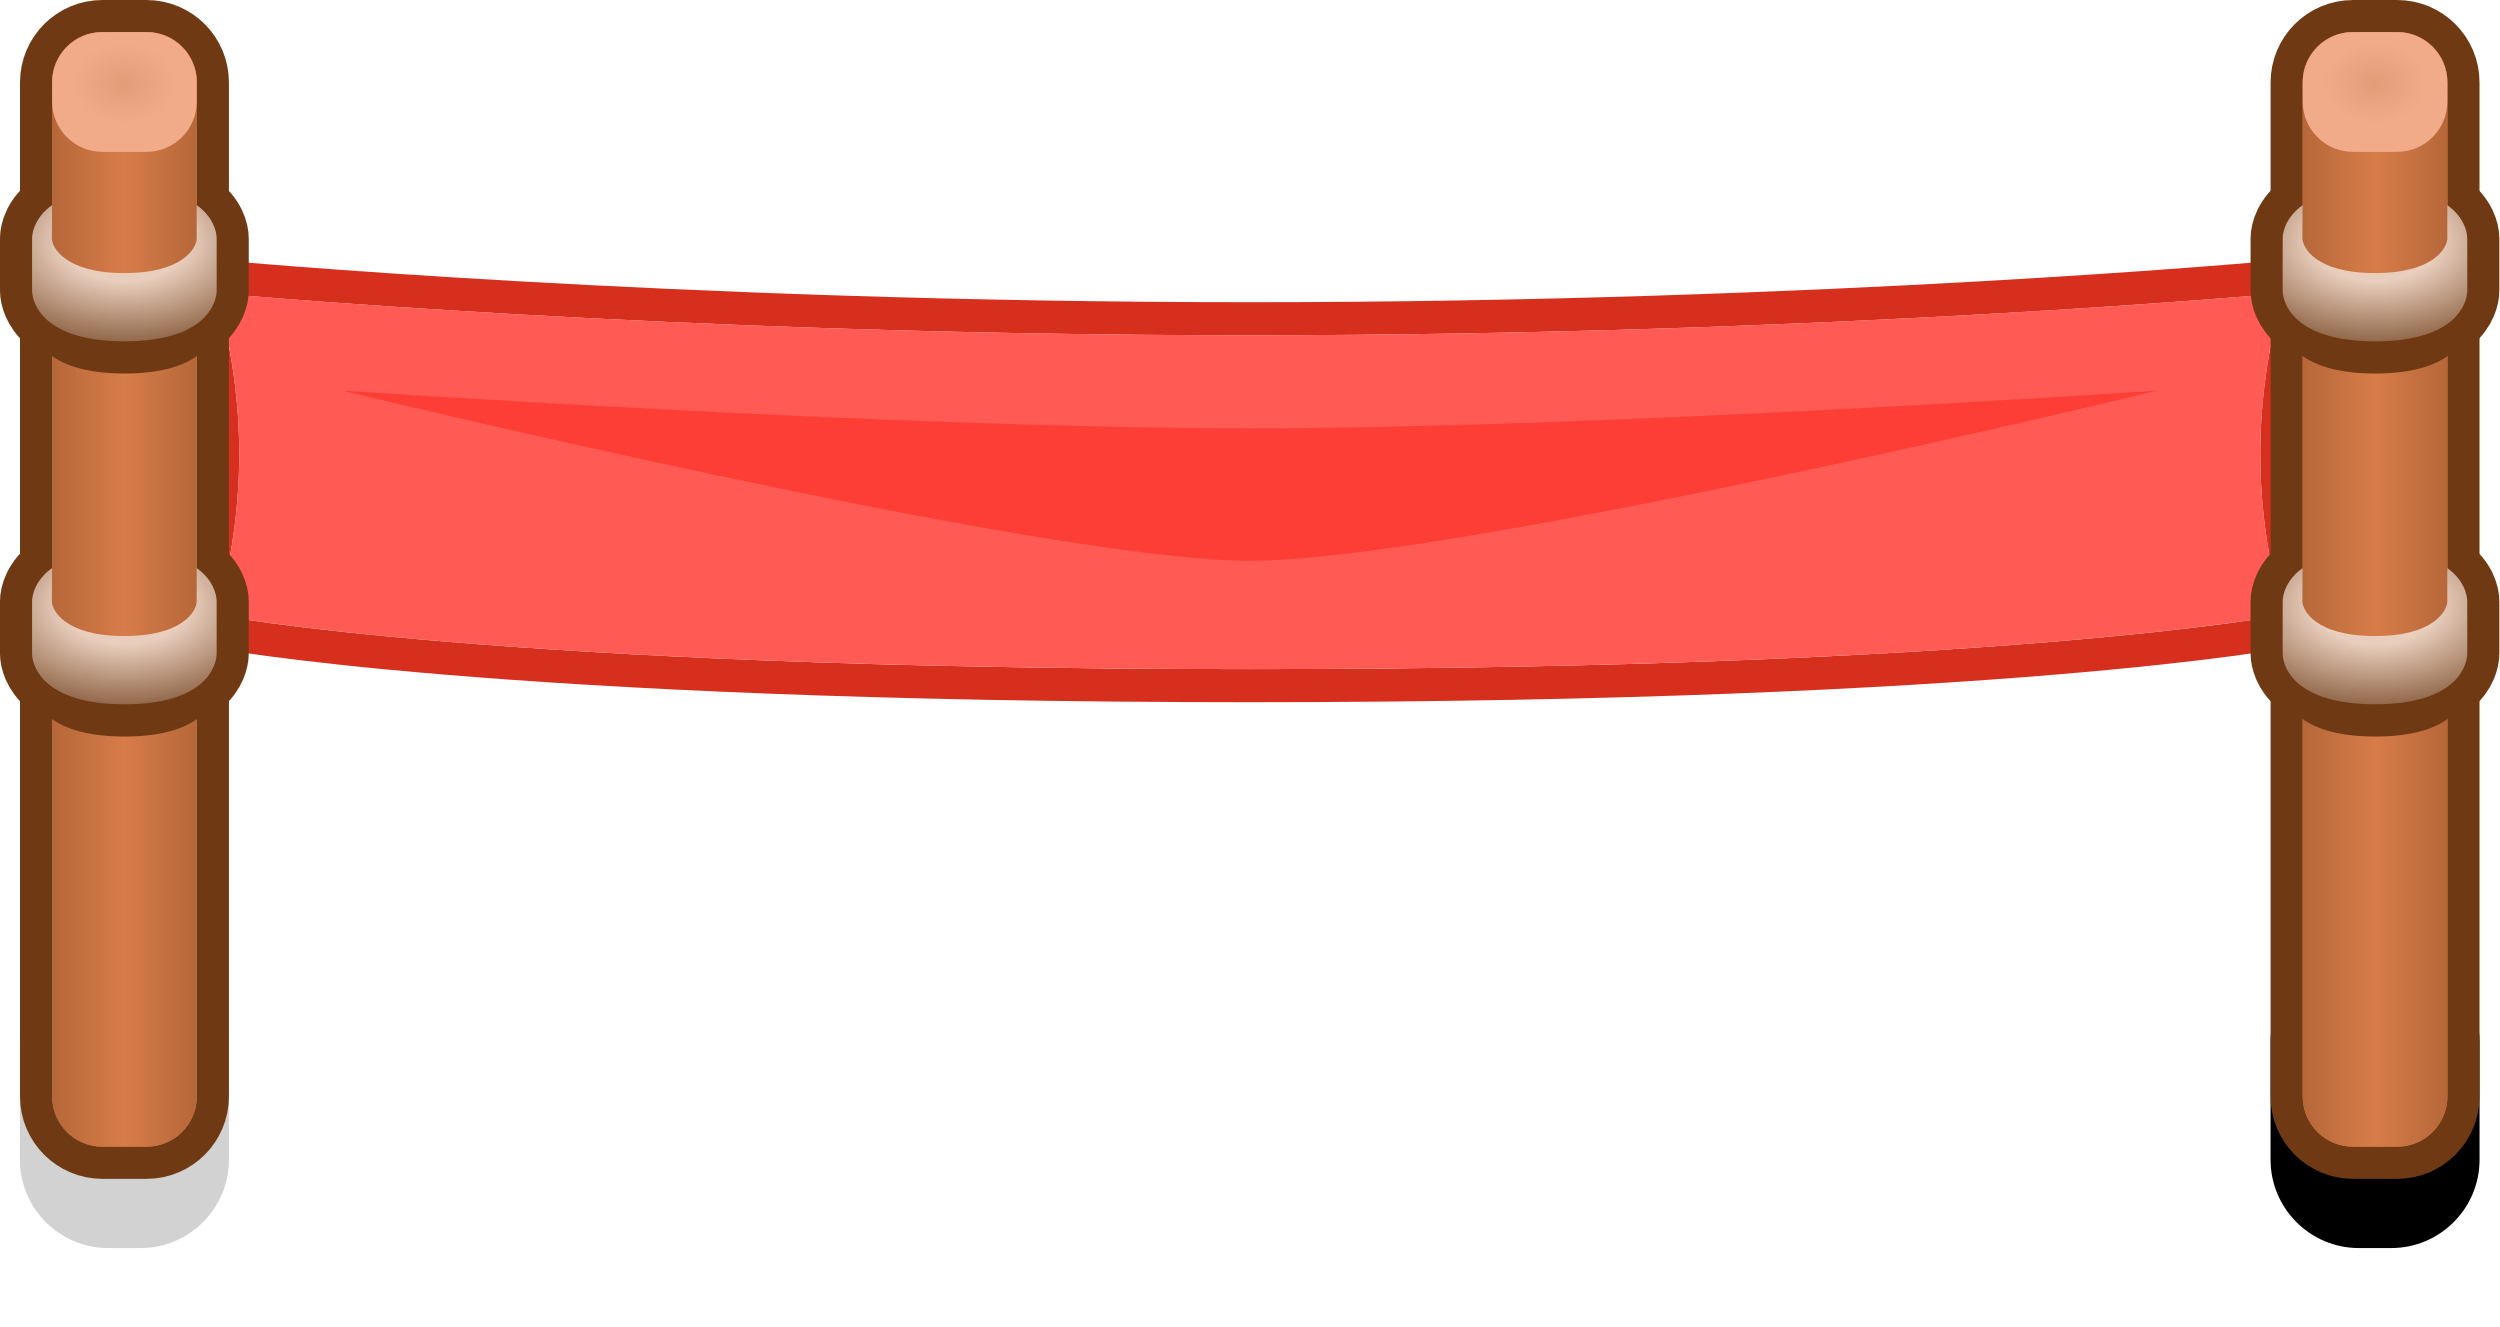
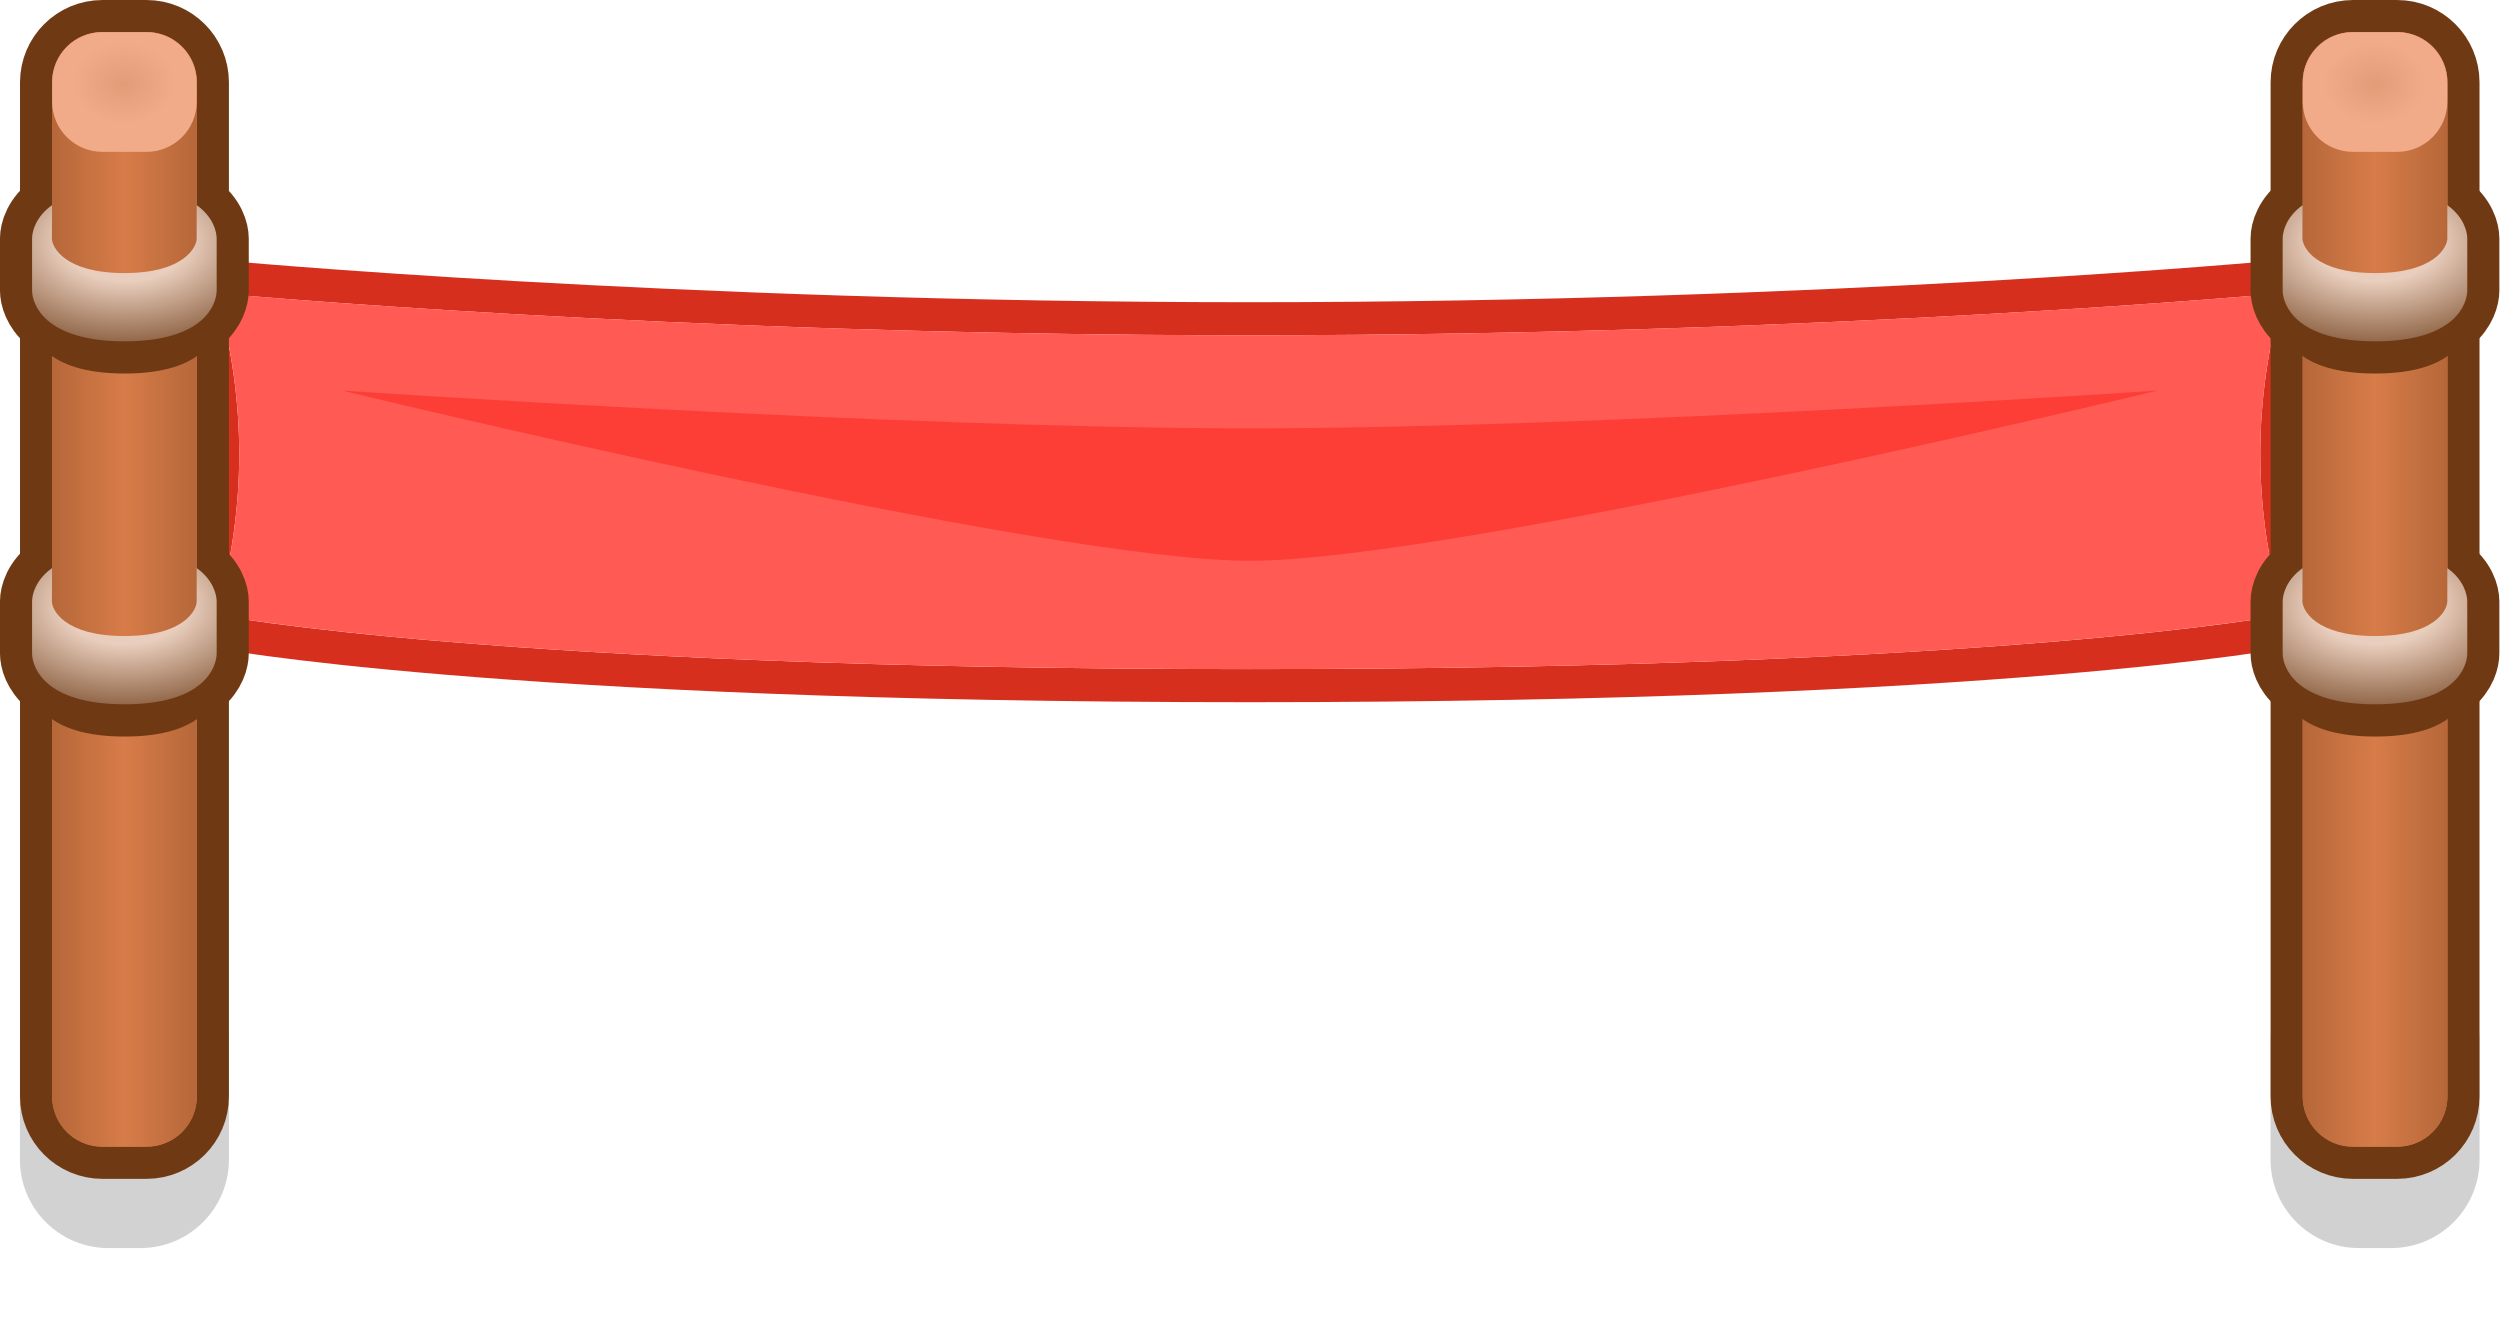
- <svg xmlns="http://www.w3.org/2000/svg" xmlns:xlink="http://www.w3.org/1999/xlink" id="svg25612" version="1.1" viewBox="0 0 1.762 0.935" height="0.935mm" width="1.762mm">
+ <svg xmlns="http://www.w3.org/2000/svg" xmlns:xlink="http://www.w3.org/1999/xlink" width="1.762mm" height="0.935mm" viewBox="0 0 1.762 0.935" version="1.1" id="svg25612">
  <defs id="defs25606">
-     <linearGradient y2="-4222.256" x2="-6401.54" y1="-4222.256" x1="-6405.756" gradientTransform="matrix(0.2645833,0,0,0.2645833,1205.229,-886.2087)" gradientUnits="userSpaceOnUse" id="linearGradient24520" xlink:href="#linearGradient18023" />
+     <linearGradient xlink:href="#linearGradient18023" id="linearGradient24520" gradientUnits="userSpaceOnUse" gradientTransform="matrix(0.2645833,0,0,0.2645833,1205.229,-886.2087)" x1="-6405.756" y1="-4222.256" x2="-6401.54" y2="-4222.256" />
    <linearGradient id="linearGradient18023">
-       <stop style="stop-color:#b66739;stop-opacity:1" offset="0" id="stop18019" />
-       <stop style="stop-color:#d77c49;stop-opacity:1" offset="1" id="stop18021" />
+       <stop id="stop18019" offset="0" style="stop-color:#b66739;stop-opacity:1" />
+       <stop id="stop18021" offset="1" style="stop-color:#d77c49;stop-opacity:1" />
    </linearGradient>
-     <linearGradient y2="-4222.256" x2="-6401.54" y1="-4222.256" x1="-6405.756" gradientTransform="matrix(-0.2645833,0,0,0.2645833,-2182.252,-886.2087)" gradientUnits="userSpaceOnUse" id="linearGradient24522" xlink:href="#linearGradient18023" />
-     <radialGradient r="1.115" fy="-1118.726" fx="-1693.741" cy="-1118.726" cx="-1693.741" gradientTransform="matrix(0.7109041,-5.1471668e-7,4.104043e-7,0.5668324,715.5756,-1383.04)" gradientUnits="userSpaceOnUse" id="radialGradient18460-5-4" xlink:href="#linearGradient8648" />
+     <linearGradient xlink:href="#linearGradient18023" id="linearGradient24522" gradientUnits="userSpaceOnUse" gradientTransform="matrix(-0.2645833,0,0,0.2645833,-2182.252,-886.2087)" x1="-6405.756" y1="-4222.256" x2="-6401.54" y2="-4222.256" />
+     <radialGradient xlink:href="#linearGradient8648" id="radialGradient18460-5-4" gradientUnits="userSpaceOnUse" gradientTransform="matrix(0.7109041,-5.1471668e-7,4.104043e-7,0.5668324,715.5756,-1383.04)" cx="-1693.741" cy="-1118.726" fx="-1693.741" fy="-1118.726" r="1.115" />
    <linearGradient id="linearGradient8648">
-       <stop id="stop8644" offset="0" style="stop-color:#e39c78;stop-opacity:1" />
-       <stop id="stop8646" offset="1" style="stop-color:#f1ab89;stop-opacity:1" />
+       <stop style="stop-color:#e39c78;stop-opacity:1" offset="0" id="stop8644" />
+       <stop style="stop-color:#f1ab89;stop-opacity:1" offset="1" id="stop8646" />
    </linearGradient>
-     <radialGradient r="5.865" fy="-7584.134" fx="-1715.205" cy="-7584.134" cx="-1715.205" gradientTransform="matrix(0.412081,-2.1428335e-6,1.3548651e-6,0.2605495,218.3138,-33.08943)" gradientUnits="userSpaceOnUse" id="radialGradient18462-0-3" xlink:href="#linearGradient17992" />
+     <radialGradient xlink:href="#linearGradient17992" id="radialGradient18462-0-3" gradientUnits="userSpaceOnUse" gradientTransform="matrix(0.412081,-2.1428335e-6,1.3548651e-6,0.2605495,218.3138,-33.08943)" cx="-1715.205" cy="-7584.134" fx="-1715.205" fy="-7584.134" r="5.865" />
    <linearGradient id="linearGradient17992">
-       <stop style="stop-color:#e9cebd;stop-opacity:1" offset="0" id="stop17986" />
-       <stop id="stop17988" offset="0.396" style="stop-color:#e9cebd;stop-opacity:1" />
-       <stop style="stop-color:#93694b;stop-opacity:1" offset="1" id="stop17990" />
+       <stop id="stop17986" offset="0" style="stop-color:#e9cebd;stop-opacity:1" />
+       <stop style="stop-color:#e9cebd;stop-opacity:1" offset="0.396" id="stop17988" />
+       <stop id="stop17990" offset="1" style="stop-color:#93694b;stop-opacity:1" />
    </linearGradient>
-     <radialGradient r="5.865" fy="-7584.134" fx="-1715.205" cy="-7584.134" cx="-1715.205" gradientTransform="matrix(0.412081,-2.1428335e-6,1.3548651e-6,0.2605495,218.3138,-38.6858)" gradientUnits="userSpaceOnUse" id="radialGradient18464-7-7" xlink:href="#linearGradient17992" />
-     <radialGradient r="1.115" fy="-1118.726" fx="-1693.741" cy="-1118.726" cx="-1693.741" gradientTransform="matrix(0.7109041,-5.1471668e-7,4.104043e-7,0.5668324,715.5756,-1383.04)" gradientUnits="userSpaceOnUse" id="radialGradient18470-3-2" xlink:href="#linearGradient8648" />
-     <radialGradient r="5.865" fy="-7584.134" fx="-1715.205" cy="-7584.134" cx="-1715.205" gradientTransform="matrix(0.412081,-2.1428335e-6,1.3548651e-6,0.2605495,218.3138,-33.08943)" gradientUnits="userSpaceOnUse" id="radialGradient18472-0-9" xlink:href="#linearGradient17992" />
-     <radialGradient r="5.865" fy="-7584.134" fx="-1715.205" cy="-7584.134" cx="-1715.205" gradientTransform="matrix(0.412081,-2.1428335e-6,1.3548651e-6,0.2605495,218.3138,-38.6858)" gradientUnits="userSpaceOnUse" id="radialGradient18474-7-0" xlink:href="#linearGradient17992" />
-     <linearGradient y2="-4222.256" x2="-6401.54" y1="-4222.256" x1="-6405.756" gradientTransform="matrix(0.2645833,0,0,0.2645833,1205.229,-886.2087)" gradientUnits="userSpaceOnUse" id="linearGradient26287" xlink:href="#linearGradient18023" />
-     <linearGradient y2="-4222.256" x2="-6401.54" y1="-4222.256" x1="-6405.756" gradientTransform="matrix(-0.2645833,0,0,0.2645833,-2182.252,-886.2087)" gradientUnits="userSpaceOnUse" id="linearGradient26289" xlink:href="#linearGradient18023" />
+     <radialGradient xlink:href="#linearGradient17992" id="radialGradient18464-7-7" gradientUnits="userSpaceOnUse" gradientTransform="matrix(0.412081,-2.1428335e-6,1.3548651e-6,0.2605495,218.3138,-38.6858)" cx="-1715.205" cy="-7584.134" fx="-1715.205" fy="-7584.134" r="5.865" />
+     <radialGradient xlink:href="#linearGradient8648" id="radialGradient18470-3-2" gradientUnits="userSpaceOnUse" gradientTransform="matrix(0.7109041,-5.1471668e-7,4.104043e-7,0.5668324,715.5756,-1383.04)" cx="-1693.741" cy="-1118.726" fx="-1693.741" fy="-1118.726" r="1.115" />
+     <radialGradient xlink:href="#linearGradient17992" id="radialGradient18472-0-9" gradientUnits="userSpaceOnUse" gradientTransform="matrix(0.412081,-2.1428335e-6,1.3548651e-6,0.2605495,218.3138,-33.08943)" cx="-1715.205" cy="-7584.134" fx="-1715.205" fy="-7584.134" r="5.865" />
+     <radialGradient xlink:href="#linearGradient17992" id="radialGradient18474-7-0" gradientUnits="userSpaceOnUse" gradientTransform="matrix(0.412081,-2.1428335e-6,1.3548651e-6,0.2605495,218.3138,-38.6858)" cx="-1715.205" cy="-7584.134" fx="-1715.205" fy="-7584.134" r="5.865" />
+     <linearGradient xlink:href="#linearGradient18023" id="linearGradient26287" gradientUnits="userSpaceOnUse" gradientTransform="matrix(0.2645833,0,0,0.2645833,1205.229,-886.2087)" x1="-6405.756" y1="-4222.256" x2="-6401.54" y2="-4222.256" />
+     <linearGradient xlink:href="#linearGradient18023" id="linearGradient26289" gradientUnits="userSpaceOnUse" gradientTransform="matrix(-0.2645833,0,0,0.2645833,-2182.252,-886.2087)" x1="-6405.756" y1="-4222.256" x2="-6401.54" y2="-4222.256" />
  </defs>
-   <g transform="translate(285.8656,-84.94785)" id="layer1">
-     <g style="opacity:1" id="g24020-8" transform="matrix(0.04858645,0,0,0.04858645,-250.2773,100.7153)">
-       <rect ry="1.283" y="-310.694" x="696.505" height="4.275" width="3.032" id="rect18615-5-2" style="opacity:1;fill:#000000;fill-opacity:1.0;fill-rule:nonzero;stroke:none;stroke-width:3.815;stroke-linecap:round;stroke-linejoin:round;stroke-miterlimit:4;stroke-dasharray:none;stroke-dashoffset:0;stroke-opacity:1;paint-order:markers stroke fill;filter:url(#filter1957)" transform="scale(-1,1)" />
-       <rect style="opacity:1;fill:#000000;fill-opacity:0.176;fill-rule:nonzero;stroke:none;stroke-width:3.815;stroke-linecap:round;stroke-linejoin:round;stroke-miterlimit:4;stroke-dasharray:none;stroke-dashoffset:0;stroke-opacity:1;paint-order:markers stroke fill;filter:url(#filter1957)" id="rect21554-1-9-5" width="3.032" height="4.275" x="-732.185" y="-310.694" ry="1.283" />
-       <g transform="matrix(0.9598125,0,0,0.9598125,-262.5915,1644.994)" id="g18454-9-4">
-         <path id="path18448-0-7" transform="matrix(0.259361,0,0,0.259361,-8.805995,-32.12069)" d="m -1843.551,-7772.928 0.723,2.682 c 1.676,6.203 1.657,11.611 0,17.742 l -0.533,1.994 2.033,0.4 c 0,0 16.49,3.193 60.56,3.193 44.071,0 60.561,-3.193 60.561,-3.193 l 2.033,-0.4 -0.543,-1.994 c -1.657,-6.132 -1.676,-11.539 0,-17.742 l 0.723,-2.682 -2.764,0.256 c 0,0 -26.273,2.447 -60.01,2.447 -33.737,0 -60.02,-2.447 -60.02,-2.447 z m 2.588,2.178 c 0,0 26.363,2.453 60.193,2.453 33.83,0 60.193,-2.453 60.193,-2.453 -1.753,6.488 -1.733,12.333 0,18.746 0,0 -16.215,3.158 -60.193,3.158 -43.978,0 -60.193,-3.158 -60.193,-3.158 1.733,-6.413 1.753,-12.258 0,-18.746 z" style="color:#000000;font-style:normal;font-variant:normal;font-weight:normal;font-stretch:normal;font-size:medium;line-height:normal;font-family:sans-serif;font-variant-ligatures:normal;font-variant-position:normal;font-variant-caps:normal;font-variant-numeric:normal;font-variant-alternates:normal;font-feature-settings:normal;text-indent:0;text-align:start;text-decoration:none;text-decoration-line:none;text-decoration-style:solid;text-decoration-color:#000000;letter-spacing:normal;word-spacing:normal;text-transform:none;writing-mode:lr-tb;direction:ltr;text-orientation:mixed;dominant-baseline:auto;baseline-shift:baseline;text-anchor:start;white-space:normal;shape-padding:0;clip-rule:nonzero;display:inline;overflow:visible;visibility:visible;opacity:1;isolation:auto;mix-blend-mode:normal;color-interpolation:sRGB;color-interpolation-filters:linearRGB;solid-color:#000000;solid-opacity:1;vector-effect:none;fill:#d72f1e;fill-opacity:1;fill-rule:nonzero;stroke:none;stroke-width:3.856;stroke-linecap:butt;stroke-linejoin:miter;stroke-miterlimit:4;stroke-dasharray:none;stroke-dashoffset:0;stroke-opacity:1;paint-order:markers stroke fill;color-rendering:auto;image-rendering:auto;shape-rendering:auto;text-rendering:auto;enable-background:accumulate" />
-         <path style="opacity:1;fill:#ff5a54;fill-opacity:1;stroke:none;stroke-width:1;stroke-linecap:butt;stroke-linejoin:miter;stroke-miterlimit:4;stroke-dasharray:none;stroke-opacity:1;paint-order:markers stroke fill" d="m -486.28,-2047.551 c 0.455,1.683 0.449,3.199 0,4.862 0,0 4.206,0.82 15.612,0.82 11.406,0 15.612,-0.82 15.612,-0.82 -0.449,-1.663 -0.455,-3.179 0,-4.862 0,0 -6.838,0.636 -15.612,0.636 -8.774,0 -15.612,-0.636 -15.612,-0.636 z" id="path18450-5-2" />
-         <path style="opacity:1;fill:#fd3e36;fill-opacity:1;stroke:none;stroke-width:0.265px;stroke-linecap:butt;stroke-linejoin:miter;stroke-opacity:1" d="m -484.387,-2046.079 c 0,0 10.594,2.573 13.719,2.573 3.125,0 13.72,-2.573 13.72,-2.573 0,0 -8.431,0.571 -13.72,0.571 -5.288,0 -13.719,-0.571 -13.719,-0.571 z" id="path18452-3-0" />
+   <g id="layer1" transform="translate(285.8656,-84.94785)">
+     <g transform="matrix(0.04858645,0,0,0.04858645,-250.2773,100.7153)" id="g24020-8" style="opacity:1">
+       <rect transform="scale(-1,1)" style="opacity:1;fill:#000000;fill-opacity:0.18;fill-rule:nonzero;stroke:none;stroke-width:3.815;stroke-linecap:round;stroke-linejoin:round;stroke-miterlimit:4;stroke-dasharray:none;stroke-dashoffset:0;stroke-opacity:1;paint-order:markers stroke fill;filter:url(#filter1957)" id="rect18615-5-2" width="3.032" height="4.275" x="696.505" y="-310.694" ry="1.283" />
+       <rect ry="1.283" y="-310.694" x="-732.185" height="4.275" width="3.032" id="rect21554-1-9-5" style="opacity:1;fill:#000000;fill-opacity:0.176;fill-rule:nonzero;stroke:none;stroke-width:3.815;stroke-linecap:round;stroke-linejoin:round;stroke-miterlimit:4;stroke-dasharray:none;stroke-dashoffset:0;stroke-opacity:1;paint-order:markers stroke fill;filter:url(#filter1957)" />
+       <g id="g18454-9-4" transform="matrix(0.9598125,0,0,0.9598125,-262.5915,1644.994)">
+         <path style="color:#000000;font-style:normal;font-variant:normal;font-weight:normal;font-stretch:normal;font-size:medium;line-height:normal;font-family:sans-serif;font-variant-ligatures:normal;font-variant-position:normal;font-variant-caps:normal;font-variant-numeric:normal;font-variant-alternates:normal;font-feature-settings:normal;text-indent:0;text-align:start;text-decoration:none;text-decoration-line:none;text-decoration-style:solid;text-decoration-color:#000000;letter-spacing:normal;word-spacing:normal;text-transform:none;writing-mode:lr-tb;direction:ltr;text-orientation:mixed;dominant-baseline:auto;baseline-shift:baseline;text-anchor:start;white-space:normal;shape-padding:0;clip-rule:nonzero;display:inline;overflow:visible;visibility:visible;opacity:1;isolation:auto;mix-blend-mode:normal;color-interpolation:sRGB;color-interpolation-filters:linearRGB;solid-color:#000000;solid-opacity:1;vector-effect:none;fill:#d72f1e;fill-opacity:1;fill-rule:nonzero;stroke:none;stroke-width:3.856;stroke-linecap:butt;stroke-linejoin:miter;stroke-miterlimit:4;stroke-dasharray:none;stroke-dashoffset:0;stroke-opacity:1;paint-order:markers stroke fill;color-rendering:auto;image-rendering:auto;shape-rendering:auto;text-rendering:auto;enable-background:accumulate" d="m -1843.551,-7772.928 0.723,2.682 c 1.676,6.203 1.657,11.611 0,17.742 l -0.533,1.994 2.033,0.4 c 0,0 16.49,3.193 60.56,3.193 44.071,0 60.561,-3.193 60.561,-3.193 l 2.033,-0.4 -0.543,-1.994 c -1.657,-6.132 -1.676,-11.539 0,-17.742 l 0.723,-2.682 -2.764,0.256 c 0,0 -26.273,2.447 -60.01,2.447 -33.737,0 -60.02,-2.447 -60.02,-2.447 z m 2.588,2.178 c 0,0 26.363,2.453 60.193,2.453 33.83,0 60.193,-2.453 60.193,-2.453 -1.753,6.488 -1.733,12.333 0,18.746 0,0 -16.215,3.158 -60.193,3.158 -43.978,0 -60.193,-3.158 -60.193,-3.158 1.733,-6.413 1.753,-12.258 0,-18.746 z" transform="matrix(0.259361,0,0,0.259361,-8.805995,-32.12069)" id="path18448-0-7" />
+         <path id="path18450-5-2" d="m -486.28,-2047.551 c 0.455,1.683 0.449,3.199 0,4.862 0,0 4.206,0.82 15.612,0.82 11.406,0 15.612,-0.82 15.612,-0.82 -0.449,-1.663 -0.455,-3.179 0,-4.862 0,0 -6.838,0.636 -15.612,0.636 -8.774,0 -15.612,-0.636 -15.612,-0.636 z" style="opacity:1;fill:#ff5a54;fill-opacity:1;stroke:none;stroke-width:1;stroke-linecap:butt;stroke-linejoin:miter;stroke-miterlimit:4;stroke-dasharray:none;stroke-opacity:1;paint-order:markers stroke fill" />
+         <path id="path18452-3-0" d="m -484.387,-2046.079 c 0,0 10.594,2.573 13.719,2.573 3.125,0 13.72,-2.573 13.72,-2.573 0,0 -8.431,0.571 -13.72,0.571 -5.288,0 -13.719,-0.571 -13.719,-0.571 z" style="opacity:1;fill:#fd3e36;fill-opacity:1;stroke:none;stroke-width:0.265px;stroke-linecap:butt;stroke-linejoin:miter;stroke-opacity:1" />
      </g>
-       <g id="g18422-4-9" transform="matrix(0.9408679,0,0,0.9408679,-271.0435,1574.579)">
-         <path style="fill:#e9cebd;fill-opacity:1;stroke:#6f3a13;stroke-width:0.99;stroke-linecap:butt;stroke-linejoin:round;stroke-miterlimit:4;stroke-dasharray:none;stroke-opacity:1;paint-order:markers stroke fill" d="m -489.628,-2009.7 c -0.251,0.18 -0.308,0.403 -0.308,0.516 v 0.156 0.487 5e-4 0.155 c 0,0.208 0.186,0.784 1.423,0.786 1.238,0 1.423,-0.578 1.423,-0.786 v -0.155 -5e-4 -0.487 -0.156 c 0,-0.113 -0.057,-0.336 -0.308,-0.516 v 0.516 c 0,0.131 -0.196,0.532 -1.116,0.532 -0.92,0 -1.116,-0.401 -1.116,-0.532 z" id="path18400-3-5" />
-         <path id="path18402-7-1" d="m -489.628,-2015.296 c -0.251,0.18 -0.308,0.403 -0.308,0.516 v 0.156 0.487 5e-4 0.155 c 0,0.208 0.186,0.784 1.423,0.786 1.238,0 1.423,-0.578 1.423,-0.786 v -0.155 -5e-4 -0.487 -0.156 c 0,-0.113 -0.057,-0.336 -0.308,-0.516 v 0.516 c 0,0.131 -0.196,0.532 -1.116,0.532 -0.92,0 -1.116,-0.401 -1.116,-0.532 z" style="fill:#e9cebd;fill-opacity:1;stroke:#6f3a13;stroke-width:0.99;stroke-linecap:butt;stroke-linejoin:round;stroke-miterlimit:4;stroke-dasharray:none;stroke-opacity:1;paint-order:markers stroke fill" />
-         <rect ry="0.775" y="-2017.963" x="-489.627" height="17.185" width="2.231" id="rect18404-6-1" style="opacity:1;fill:#6f3a13;fill-opacity:1;fill-rule:nonzero;stroke:#6f3a13;stroke-width:0.99;stroke-linecap:round;stroke-linejoin:round;stroke-miterlimit:4;stroke-dasharray:none;stroke-dashoffset:0;stroke-opacity:1;paint-order:markers stroke fill;filter:url(#filter1957)" />
-         <path style="opacity:1;fill:#d77c49;fill-opacity:1;fill-rule:nonzero;stroke:#6f3a13;stroke-width:0.51;stroke-linecap:round;stroke-linejoin:round;stroke-miterlimit:4;stroke-dasharray:none;stroke-dashoffset:0;stroke-opacity:1;paint-order:markers stroke fill" clip-path="none" d="m -488.511,-2017.963 h -0.341 -0.014 c -0.102,0 -0.2,0.022 -0.288,0.059 -0.279,0.117 -0.473,0.393 -0.473,0.715 v 0.294 15.043 0.294 c 0,0.43 0.347,0.776 0.776,0.776 h 0.34 0.34 c 0.43,0 0.776,-0.346 0.776,-0.776 v -0.294 -15.043 -0.147 -0.147 c 0,-0.323 -0.195,-0.597 -0.474,-0.715 -0.093,-0.039 -0.194,-0.061 -0.301,-0.061 z" id="path18406-6-4" />
-         <path style="opacity:1;fill:url(#linearGradient26287);fill-opacity:1;fill-rule:nonzero;stroke:none;stroke-width:0.99;stroke-linecap:round;stroke-linejoin:round;stroke-miterlimit:4;stroke-dasharray:none;stroke-dashoffset:0;stroke-opacity:1;paint-order:markers stroke fill" d="m -488.852,-2017.963 c -0.43,0 -0.776,0.346 -0.776,0.776 v 0.147 0.147 15.045 0.295 c 0,0.43 0.346,0.776 0.776,0.776 h 0.34 v -17.185 z" id="path18408-9-1" />
-         <path id="path18410-2-3" d="m -488.172,-2017.963 c 0.43,0 0.776,0.346 0.776,0.776 v 0.147 0.147 15.045 0.295 c 0,0.43 -0.346,0.776 -0.776,0.776 h -0.34 v -17.185 z" style="opacity:1;fill:url(#linearGradient26289);fill-opacity:1;fill-rule:nonzero;stroke:none;stroke-width:0.99;stroke-linecap:round;stroke-linejoin:round;stroke-miterlimit:4;stroke-dasharray:none;stroke-dashoffset:0;stroke-opacity:1;paint-order:markers stroke fill" />
-         <rect ry="0.775" y="-2017.963" x="-489.627" height="1.846" width="2.23" id="rect18412-7-6" style="opacity:1;fill:url(#radialGradient18460-5-4);fill-opacity:1;fill-rule:nonzero;stroke:none;stroke-width:0.99;stroke-linecap:round;stroke-linejoin:round;stroke-miterlimit:4;stroke-dasharray:none;stroke-dashoffset:0;stroke-opacity:1;paint-order:markers stroke fill" />
-         <path id="path18414-8-9" d="m -489.935,-2008.688 v 0.156 0.488 0.156 c 0,0.208 0.185,0.784 1.423,0.786 1.238,0 1.423,-0.578 1.423,-0.786 v -0.156 -0.488 -0.156 c 0,0.131 -0.25,0.531 -1.423,0.531 -1.173,0 -1.423,-0.401 -1.423,-0.531 z" style="fill:#6f3a13;fill-opacity:1;stroke:none;stroke-width:0.258px;stroke-linecap:butt;stroke-linejoin:miter;stroke-opacity:1" />
-         <path id="path18416-1-0" d="m -489.628,-2009.7 c -0.251,0.18 -0.308,0.403 -0.308,0.516 v 0.156 0.487 5e-4 0.155 c 0,0.208 0.186,0.784 1.423,0.786 1.238,0 1.423,-0.578 1.423,-0.786 v -0.155 -5e-4 -0.487 -0.156 c 0,-0.113 -0.057,-0.336 -0.308,-0.516 v 0.516 c 0,0.131 -0.196,0.532 -1.116,0.532 -0.92,0 -1.116,-0.401 -1.116,-0.532 z" style="fill:url(#radialGradient18462-0-3);fill-opacity:1;stroke:none;stroke-width:0.258px;stroke-linecap:butt;stroke-linejoin:miter;stroke-opacity:1" />
-         <path style="fill:#6f3a13;fill-opacity:1;stroke:none;stroke-width:0.258px;stroke-linecap:butt;stroke-linejoin:miter;stroke-opacity:1" d="m -489.935,-2014.285 v 0.156 0.488 0.156 c 0,0.208 0.185,0.784 1.423,0.786 1.238,0 1.423,-0.578 1.423,-0.786 v -0.156 -0.488 -0.156 c 0,0.131 -0.25,0.531 -1.423,0.531 -1.173,0 -1.423,-0.401 -1.423,-0.531 z" id="path18418-8-1" />
-         <path style="fill:url(#radialGradient18464-7-7);fill-opacity:1;stroke:none;stroke-width:0.258px;stroke-linecap:butt;stroke-linejoin:miter;stroke-opacity:1" d="m -489.628,-2015.296 c -0.251,0.18 -0.308,0.403 -0.308,0.516 v 0.156 0.487 5e-4 0.155 c 0,0.208 0.186,0.784 1.423,0.786 1.238,0 1.423,-0.578 1.423,-0.786 v -0.155 -5e-4 -0.487 -0.156 c 0,-0.113 -0.057,-0.336 -0.308,-0.516 v 0.516 c 0,0.131 -0.196,0.532 -1.116,0.532 -0.92,0 -1.116,-0.401 -1.116,-0.532 z" id="path18420-2-8" />
+       <g transform="matrix(0.9408679,0,0,0.9408679,-271.0435,1574.579)" id="g18422-4-9">
+         <path id="path18400-3-5" d="m -489.628,-2009.7 c -0.251,0.18 -0.308,0.403 -0.308,0.516 v 0.156 0.487 5e-4 0.155 c 0,0.208 0.186,0.784 1.423,0.786 1.238,0 1.423,-0.578 1.423,-0.786 v -0.155 -5e-4 -0.487 -0.156 c 0,-0.113 -0.057,-0.336 -0.308,-0.516 v 0.516 c 0,0.131 -0.196,0.532 -1.116,0.532 -0.92,0 -1.116,-0.401 -1.116,-0.532 z" style="fill:#e9cebd;fill-opacity:1;stroke:#6f3a13;stroke-width:0.99;stroke-linecap:butt;stroke-linejoin:round;stroke-miterlimit:4;stroke-dasharray:none;stroke-opacity:1;paint-order:markers stroke fill" />
+         <path style="fill:#e9cebd;fill-opacity:1;stroke:#6f3a13;stroke-width:0.99;stroke-linecap:butt;stroke-linejoin:round;stroke-miterlimit:4;stroke-dasharray:none;stroke-opacity:1;paint-order:markers stroke fill" d="m -489.628,-2015.296 c -0.251,0.18 -0.308,0.403 -0.308,0.516 v 0.156 0.487 5e-4 0.155 c 0,0.208 0.186,0.784 1.423,0.786 1.238,0 1.423,-0.578 1.423,-0.786 v -0.155 -5e-4 -0.487 -0.156 c 0,-0.113 -0.057,-0.336 -0.308,-0.516 v 0.516 c 0,0.131 -0.196,0.532 -1.116,0.532 -0.92,0 -1.116,-0.401 -1.116,-0.532 z" id="path18402-7-1" />
+         <rect style="opacity:1;fill:#6f3a13;fill-opacity:1;fill-rule:nonzero;stroke:#6f3a13;stroke-width:0.99;stroke-linecap:round;stroke-linejoin:round;stroke-miterlimit:4;stroke-dasharray:none;stroke-dashoffset:0;stroke-opacity:1;paint-order:markers stroke fill;filter:url(#filter1957)" id="rect18404-6-1" width="2.231" height="17.185" x="-489.627" y="-2017.963" ry="0.775" />
+         <path id="path18406-6-4" d="m -488.511,-2017.963 h -0.341 -0.014 c -0.102,0 -0.2,0.022 -0.288,0.059 -0.279,0.117 -0.473,0.393 -0.473,0.715 v 0.294 15.043 0.294 c 0,0.43 0.347,0.776 0.776,0.776 h 0.34 0.34 c 0.43,0 0.776,-0.346 0.776,-0.776 v -0.294 -15.043 -0.147 -0.147 c 0,-0.323 -0.195,-0.597 -0.474,-0.715 -0.093,-0.039 -0.194,-0.061 -0.301,-0.061 z" clip-path="none" style="opacity:1;fill:#d77c49;fill-opacity:1;fill-rule:nonzero;stroke:#6f3a13;stroke-width:0.51;stroke-linecap:round;stroke-linejoin:round;stroke-miterlimit:4;stroke-dasharray:none;stroke-dashoffset:0;stroke-opacity:1;paint-order:markers stroke fill" />
+         <path id="path18408-9-1" d="m -488.852,-2017.963 c -0.43,0 -0.776,0.346 -0.776,0.776 v 0.147 0.147 15.045 0.295 c 0,0.43 0.346,0.776 0.776,0.776 h 0.34 v -17.185 z" style="opacity:1;fill:url(#linearGradient26287);fill-opacity:1;fill-rule:nonzero;stroke:none;stroke-width:0.99;stroke-linecap:round;stroke-linejoin:round;stroke-miterlimit:4;stroke-dasharray:none;stroke-dashoffset:0;stroke-opacity:1;paint-order:markers stroke fill" />
+         <path style="opacity:1;fill:url(#linearGradient26289);fill-opacity:1;fill-rule:nonzero;stroke:none;stroke-width:0.99;stroke-linecap:round;stroke-linejoin:round;stroke-miterlimit:4;stroke-dasharray:none;stroke-dashoffset:0;stroke-opacity:1;paint-order:markers stroke fill" d="m -488.172,-2017.963 c 0.43,0 0.776,0.346 0.776,0.776 v 0.147 0.147 15.045 0.295 c 0,0.43 -0.346,0.776 -0.776,0.776 h -0.34 v -17.185 z" id="path18410-2-3" />
+         <rect style="opacity:1;fill:url(#radialGradient18460-5-4);fill-opacity:1;fill-rule:nonzero;stroke:none;stroke-width:0.99;stroke-linecap:round;stroke-linejoin:round;stroke-miterlimit:4;stroke-dasharray:none;stroke-dashoffset:0;stroke-opacity:1;paint-order:markers stroke fill" id="rect18412-7-6" width="2.23" height="1.846" x="-489.627" y="-2017.963" ry="0.775" />
+         <path style="fill:#6f3a13;fill-opacity:1;stroke:none;stroke-width:0.258px;stroke-linecap:butt;stroke-linejoin:miter;stroke-opacity:1" d="m -489.935,-2008.688 v 0.156 0.488 0.156 c 0,0.208 0.185,0.784 1.423,0.786 1.238,0 1.423,-0.578 1.423,-0.786 v -0.156 -0.488 -0.156 c 0,0.131 -0.25,0.531 -1.423,0.531 -1.173,0 -1.423,-0.401 -1.423,-0.531 z" id="path18414-8-9" />
+         <path style="fill:url(#radialGradient18462-0-3);fill-opacity:1;stroke:none;stroke-width:0.258px;stroke-linecap:butt;stroke-linejoin:miter;stroke-opacity:1" d="m -489.628,-2009.7 c -0.251,0.18 -0.308,0.403 -0.308,0.516 v 0.156 0.487 5e-4 0.155 c 0,0.208 0.186,0.784 1.423,0.786 1.238,0 1.423,-0.578 1.423,-0.786 v -0.155 -5e-4 -0.487 -0.156 c 0,-0.113 -0.057,-0.336 -0.308,-0.516 v 0.516 c 0,0.131 -0.196,0.532 -1.116,0.532 -0.92,0 -1.116,-0.401 -1.116,-0.532 z" id="path18416-1-0" />
+         <path id="path18418-8-1" d="m -489.935,-2014.285 v 0.156 0.488 0.156 c 0,0.208 0.185,0.784 1.423,0.786 1.238,0 1.423,-0.578 1.423,-0.786 v -0.156 -0.488 -0.156 c 0,0.131 -0.25,0.531 -1.423,0.531 -1.173,0 -1.423,-0.401 -1.423,-0.531 z" style="fill:#6f3a13;fill-opacity:1;stroke:none;stroke-width:0.258px;stroke-linecap:butt;stroke-linejoin:miter;stroke-opacity:1" />
+         <path id="path18420-2-8" d="m -489.628,-2015.296 c -0.251,0.18 -0.308,0.403 -0.308,0.516 v 0.156 0.487 5e-4 0.155 c 0,0.208 0.186,0.784 1.423,0.786 1.238,0 1.423,-0.578 1.423,-0.786 v -0.155 -5e-4 -0.487 -0.156 c 0,-0.113 -0.057,-0.336 -0.308,-0.516 v 0.516 c 0,0.131 -0.196,0.532 -1.116,0.532 -0.92,0 -1.116,-0.401 -1.116,-0.532 z" style="fill:url(#radialGradient18464-7-7);fill-opacity:1;stroke:none;stroke-width:0.258px;stroke-linecap:butt;stroke-linejoin:miter;stroke-opacity:1" />
      </g>
-       <g transform="matrix(0.9408679,0,0,0.9408679,-238.3962,1574.579)" id="g18446-9-3">
-         <path id="path18424-3-7" d="m -489.628,-2009.7 c -0.251,0.18 -0.308,0.403 -0.308,0.516 v 0.156 0.487 5e-4 0.155 c 0,0.208 0.186,0.784 1.423,0.786 1.238,0 1.423,-0.578 1.423,-0.786 v -0.155 -5e-4 -0.487 -0.156 c 0,-0.113 -0.057,-0.336 -0.308,-0.516 v 0.516 c 0,0.131 -0.196,0.532 -1.116,0.532 -0.92,0 -1.116,-0.401 -1.116,-0.532 z" style="fill:#e9cebd;fill-opacity:1;stroke:#6f3a13;stroke-width:0.99;stroke-linecap:butt;stroke-linejoin:round;stroke-miterlimit:4;stroke-dasharray:none;stroke-opacity:1;paint-order:markers stroke fill" />
-         <path style="fill:#e9cebd;fill-opacity:1;stroke:#6f3a13;stroke-width:0.99;stroke-linecap:butt;stroke-linejoin:round;stroke-miterlimit:4;stroke-dasharray:none;stroke-opacity:1;paint-order:markers stroke fill" d="m -489.628,-2015.296 c -0.251,0.18 -0.308,0.403 -0.308,0.516 v 0.156 0.487 5e-4 0.155 c 0,0.208 0.186,0.784 1.423,0.786 1.238,0 1.423,-0.578 1.423,-0.786 v -0.155 -5e-4 -0.487 -0.156 c 0,-0.113 -0.057,-0.336 -0.308,-0.516 v 0.516 c 0,0.131 -0.196,0.532 -1.116,0.532 -0.92,0 -1.116,-0.401 -1.116,-0.532 z" id="path18426-9-3" />
-         <rect style="opacity:1;fill:#6f3a13;fill-opacity:1;fill-rule:nonzero;stroke:#6f3a13;stroke-width:0.99;stroke-linecap:round;stroke-linejoin:round;stroke-miterlimit:4;stroke-dasharray:none;stroke-dashoffset:0;stroke-opacity:1;paint-order:markers stroke fill;filter:url(#filter1957)" id="rect18428-7-0" width="2.231" height="17.185" x="-489.627" y="-2017.963" ry="0.775" />
-         <path id="path18430-5-1" d="m -488.511,-2017.963 h -0.341 -0.014 c -0.102,0 -0.2,0.022 -0.288,0.059 -0.279,0.117 -0.473,0.393 -0.473,0.715 v 0.294 15.043 0.294 c 0,0.43 0.347,0.776 0.776,0.776 h 0.34 0.34 c 0.43,0 0.776,-0.346 0.776,-0.776 v -0.294 -15.043 -0.147 -0.147 c 0,-0.323 -0.195,-0.597 -0.474,-0.715 -0.093,-0.039 -0.194,-0.061 -0.301,-0.061 z" clip-path="none" style="opacity:1;fill:#d77c49;fill-opacity:1;fill-rule:nonzero;stroke:#6f3a13;stroke-width:0.51;stroke-linecap:round;stroke-linejoin:round;stroke-miterlimit:4;stroke-dasharray:none;stroke-dashoffset:0;stroke-opacity:1;paint-order:markers stroke fill" />
-         <path id="path18432-9-1" d="m -488.852,-2017.963 c -0.43,0 -0.776,0.346 -0.776,0.776 v 0.147 0.147 15.045 0.295 c 0,0.43 0.346,0.776 0.776,0.776 h 0.34 v -17.185 z" style="opacity:1;fill:url(#linearGradient24520);fill-opacity:1;fill-rule:nonzero;stroke:none;stroke-width:0.99;stroke-linecap:round;stroke-linejoin:round;stroke-miterlimit:4;stroke-dasharray:none;stroke-dashoffset:0;stroke-opacity:1;paint-order:markers stroke fill" />
-         <path style="opacity:1;fill:url(#linearGradient24522);fill-opacity:1;fill-rule:nonzero;stroke:none;stroke-width:0.99;stroke-linecap:round;stroke-linejoin:round;stroke-miterlimit:4;stroke-dasharray:none;stroke-dashoffset:0;stroke-opacity:1;paint-order:markers stroke fill" d="m -488.172,-2017.963 c 0.43,0 0.776,0.346 0.776,0.776 v 0.147 0.147 15.045 0.295 c 0,0.43 -0.346,0.776 -0.776,0.776 h -0.34 v -17.185 z" id="path18434-9-3" />
-         <rect style="opacity:1;fill:url(#radialGradient18470-3-2);fill-opacity:1;fill-rule:nonzero;stroke:none;stroke-width:0.99;stroke-linecap:round;stroke-linejoin:round;stroke-miterlimit:4;stroke-dasharray:none;stroke-dashoffset:0;stroke-opacity:1;paint-order:markers stroke fill" id="rect18436-5-1" width="2.23" height="1.846" x="-489.627" y="-2017.963" ry="0.775" />
-         <path style="fill:#6f3a13;fill-opacity:1;stroke:none;stroke-width:0.258px;stroke-linecap:butt;stroke-linejoin:miter;stroke-opacity:1" d="m -489.935,-2008.688 v 0.156 0.488 0.156 c 0,0.208 0.185,0.784 1.423,0.786 1.238,0 1.423,-0.578 1.423,-0.786 v -0.156 -0.488 -0.156 c 0,0.131 -0.25,0.531 -1.423,0.531 -1.173,0 -1.423,-0.401 -1.423,-0.531 z" id="path18438-1-2" />
-         <path style="fill:url(#radialGradient18472-0-9);fill-opacity:1;stroke:none;stroke-width:0.258px;stroke-linecap:butt;stroke-linejoin:miter;stroke-opacity:1" d="m -489.628,-2009.7 c -0.251,0.18 -0.308,0.403 -0.308,0.516 v 0.156 0.487 5e-4 0.155 c 0,0.208 0.186,0.784 1.423,0.786 1.238,0 1.423,-0.578 1.423,-0.786 v -0.155 -5e-4 -0.487 -0.156 c 0,-0.113 -0.057,-0.336 -0.308,-0.516 v 0.516 c 0,0.131 -0.196,0.532 -1.116,0.532 -0.92,0 -1.116,-0.401 -1.116,-0.532 z" id="path18440-6-7" />
-         <path id="path18442-7-2" d="m -489.935,-2014.285 v 0.156 0.488 0.156 c 0,0.208 0.185,0.784 1.423,0.786 1.238,0 1.423,-0.578 1.423,-0.786 v -0.156 -0.488 -0.156 c 0,0.131 -0.25,0.531 -1.423,0.531 -1.173,0 -1.423,-0.401 -1.423,-0.531 z" style="fill:#6f3a13;fill-opacity:1;stroke:none;stroke-width:0.258px;stroke-linecap:butt;stroke-linejoin:miter;stroke-opacity:1" />
-         <path id="path18444-7-6" d="m -489.628,-2015.296 c -0.251,0.18 -0.308,0.403 -0.308,0.516 v 0.156 0.487 5e-4 0.155 c 0,0.208 0.186,0.784 1.423,0.786 1.238,0 1.423,-0.578 1.423,-0.786 v -0.155 -5e-4 -0.487 -0.156 c 0,-0.113 -0.057,-0.336 -0.308,-0.516 v 0.516 c 0,0.131 -0.196,0.532 -1.116,0.532 -0.92,0 -1.116,-0.401 -1.116,-0.532 z" style="fill:url(#radialGradient18474-7-0);fill-opacity:1;stroke:none;stroke-width:0.258px;stroke-linecap:butt;stroke-linejoin:miter;stroke-opacity:1" />
+       <g id="g18446-9-3" transform="matrix(0.9408679,0,0,0.9408679,-238.3962,1574.579)">
+         <path style="fill:#e9cebd;fill-opacity:1;stroke:#6f3a13;stroke-width:0.99;stroke-linecap:butt;stroke-linejoin:round;stroke-miterlimit:4;stroke-dasharray:none;stroke-opacity:1;paint-order:markers stroke fill" d="m -489.628,-2009.7 c -0.251,0.18 -0.308,0.403 -0.308,0.516 v 0.156 0.487 5e-4 0.155 c 0,0.208 0.186,0.784 1.423,0.786 1.238,0 1.423,-0.578 1.423,-0.786 v -0.155 -5e-4 -0.487 -0.156 c 0,-0.113 -0.057,-0.336 -0.308,-0.516 v 0.516 c 0,0.131 -0.196,0.532 -1.116,0.532 -0.92,0 -1.116,-0.401 -1.116,-0.532 z" id="path18424-3-7" />
+         <path id="path18426-9-3" d="m -489.628,-2015.296 c -0.251,0.18 -0.308,0.403 -0.308,0.516 v 0.156 0.487 5e-4 0.155 c 0,0.208 0.186,0.784 1.423,0.786 1.238,0 1.423,-0.578 1.423,-0.786 v -0.155 -5e-4 -0.487 -0.156 c 0,-0.113 -0.057,-0.336 -0.308,-0.516 v 0.516 c 0,0.131 -0.196,0.532 -1.116,0.532 -0.92,0 -1.116,-0.401 -1.116,-0.532 z" style="fill:#e9cebd;fill-opacity:1;stroke:#6f3a13;stroke-width:0.99;stroke-linecap:butt;stroke-linejoin:round;stroke-miterlimit:4;stroke-dasharray:none;stroke-opacity:1;paint-order:markers stroke fill" />
+         <rect ry="0.775" y="-2017.963" x="-489.627" height="17.185" width="2.231" id="rect18428-7-0" style="opacity:1;fill:#6f3a13;fill-opacity:1;fill-rule:nonzero;stroke:#6f3a13;stroke-width:0.99;stroke-linecap:round;stroke-linejoin:round;stroke-miterlimit:4;stroke-dasharray:none;stroke-dashoffset:0;stroke-opacity:1;paint-order:markers stroke fill;filter:url(#filter1957)" />
+         <path style="opacity:1;fill:#d77c49;fill-opacity:1;fill-rule:nonzero;stroke:#6f3a13;stroke-width:0.51;stroke-linecap:round;stroke-linejoin:round;stroke-miterlimit:4;stroke-dasharray:none;stroke-dashoffset:0;stroke-opacity:1;paint-order:markers stroke fill" clip-path="none" d="m -488.511,-2017.963 h -0.341 -0.014 c -0.102,0 -0.2,0.022 -0.288,0.059 -0.279,0.117 -0.473,0.393 -0.473,0.715 v 0.294 15.043 0.294 c 0,0.43 0.347,0.776 0.776,0.776 h 0.34 0.34 c 0.43,0 0.776,-0.346 0.776,-0.776 v -0.294 -15.043 -0.147 -0.147 c 0,-0.323 -0.195,-0.597 -0.474,-0.715 -0.093,-0.039 -0.194,-0.061 -0.301,-0.061 z" id="path18430-5-1" />
+         <path style="opacity:1;fill:url(#linearGradient24520);fill-opacity:1;fill-rule:nonzero;stroke:none;stroke-width:0.99;stroke-linecap:round;stroke-linejoin:round;stroke-miterlimit:4;stroke-dasharray:none;stroke-dashoffset:0;stroke-opacity:1;paint-order:markers stroke fill" d="m -488.852,-2017.963 c -0.43,0 -0.776,0.346 -0.776,0.776 v 0.147 0.147 15.045 0.295 c 0,0.43 0.346,0.776 0.776,0.776 h 0.34 v -17.185 z" id="path18432-9-1" />
+         <path id="path18434-9-3" d="m -488.172,-2017.963 c 0.43,0 0.776,0.346 0.776,0.776 v 0.147 0.147 15.045 0.295 c 0,0.43 -0.346,0.776 -0.776,0.776 h -0.34 v -17.185 z" style="opacity:1;fill:url(#linearGradient24522);fill-opacity:1;fill-rule:nonzero;stroke:none;stroke-width:0.99;stroke-linecap:round;stroke-linejoin:round;stroke-miterlimit:4;stroke-dasharray:none;stroke-dashoffset:0;stroke-opacity:1;paint-order:markers stroke fill" />
+         <rect ry="0.775" y="-2017.963" x="-489.627" height="1.846" width="2.23" id="rect18436-5-1" style="opacity:1;fill:url(#radialGradient18470-3-2);fill-opacity:1;fill-rule:nonzero;stroke:none;stroke-width:0.99;stroke-linecap:round;stroke-linejoin:round;stroke-miterlimit:4;stroke-dasharray:none;stroke-dashoffset:0;stroke-opacity:1;paint-order:markers stroke fill" />
+         <path id="path18438-1-2" d="m -489.935,-2008.688 v 0.156 0.488 0.156 c 0,0.208 0.185,0.784 1.423,0.786 1.238,0 1.423,-0.578 1.423,-0.786 v -0.156 -0.488 -0.156 c 0,0.131 -0.25,0.531 -1.423,0.531 -1.173,0 -1.423,-0.401 -1.423,-0.531 z" style="fill:#6f3a13;fill-opacity:1;stroke:none;stroke-width:0.258px;stroke-linecap:butt;stroke-linejoin:miter;stroke-opacity:1" />
+         <path id="path18440-6-7" d="m -489.628,-2009.7 c -0.251,0.18 -0.308,0.403 -0.308,0.516 v 0.156 0.487 5e-4 0.155 c 0,0.208 0.186,0.784 1.423,0.786 1.238,0 1.423,-0.578 1.423,-0.786 v -0.155 -5e-4 -0.487 -0.156 c 0,-0.113 -0.057,-0.336 -0.308,-0.516 v 0.516 c 0,0.131 -0.196,0.532 -1.116,0.532 -0.92,0 -1.116,-0.401 -1.116,-0.532 z" style="fill:url(#radialGradient18472-0-9);fill-opacity:1;stroke:none;stroke-width:0.258px;stroke-linecap:butt;stroke-linejoin:miter;stroke-opacity:1" />
+         <path style="fill:#6f3a13;fill-opacity:1;stroke:none;stroke-width:0.258px;stroke-linecap:butt;stroke-linejoin:miter;stroke-opacity:1" d="m -489.935,-2014.285 v 0.156 0.488 0.156 c 0,0.208 0.185,0.784 1.423,0.786 1.238,0 1.423,-0.578 1.423,-0.786 v -0.156 -0.488 -0.156 c 0,0.131 -0.25,0.531 -1.423,0.531 -1.173,0 -1.423,-0.401 -1.423,-0.531 z" id="path18442-7-2" />
+         <path style="fill:url(#radialGradient18474-7-0);fill-opacity:1;stroke:none;stroke-width:0.258px;stroke-linecap:butt;stroke-linejoin:miter;stroke-opacity:1" d="m -489.628,-2015.296 c -0.251,0.18 -0.308,0.403 -0.308,0.516 v 0.156 0.487 5e-4 0.155 c 0,0.208 0.186,0.784 1.423,0.786 1.238,0 1.423,-0.578 1.423,-0.786 v -0.155 -5e-4 -0.487 -0.156 c 0,-0.113 -0.057,-0.336 -0.308,-0.516 v 0.516 c 0,0.131 -0.196,0.532 -1.116,0.532 -0.92,0 -1.116,-0.401 -1.116,-0.532 z" id="path18444-7-6" />
      </g>
    </g>
-     <rect ry="0" y="84.883" x="-286.154" height="0" width="0.829" id="rect26339" style="opacity:1;fill:#ff0000;fill-opacity:1;fill-rule:nonzero;stroke:none;stroke-width:0;stroke-linecap:round;stroke-linejoin:round;stroke-miterlimit:4;stroke-dasharray:none;stroke-dashoffset:0;stroke-opacity:1;paint-order:markers stroke fill;filter:url(#filter1957)" />
+     <rect style="opacity:1;fill:#ff0000;fill-opacity:1;fill-rule:nonzero;stroke:none;stroke-width:0;stroke-linecap:round;stroke-linejoin:round;stroke-miterlimit:4;stroke-dasharray:none;stroke-dashoffset:0;stroke-opacity:1;paint-order:markers stroke fill;filter:url(#filter1957)" id="rect26339" width="0.829" height="0" x="-286.154" y="84.883" ry="0" />
  </g>
</svg>
